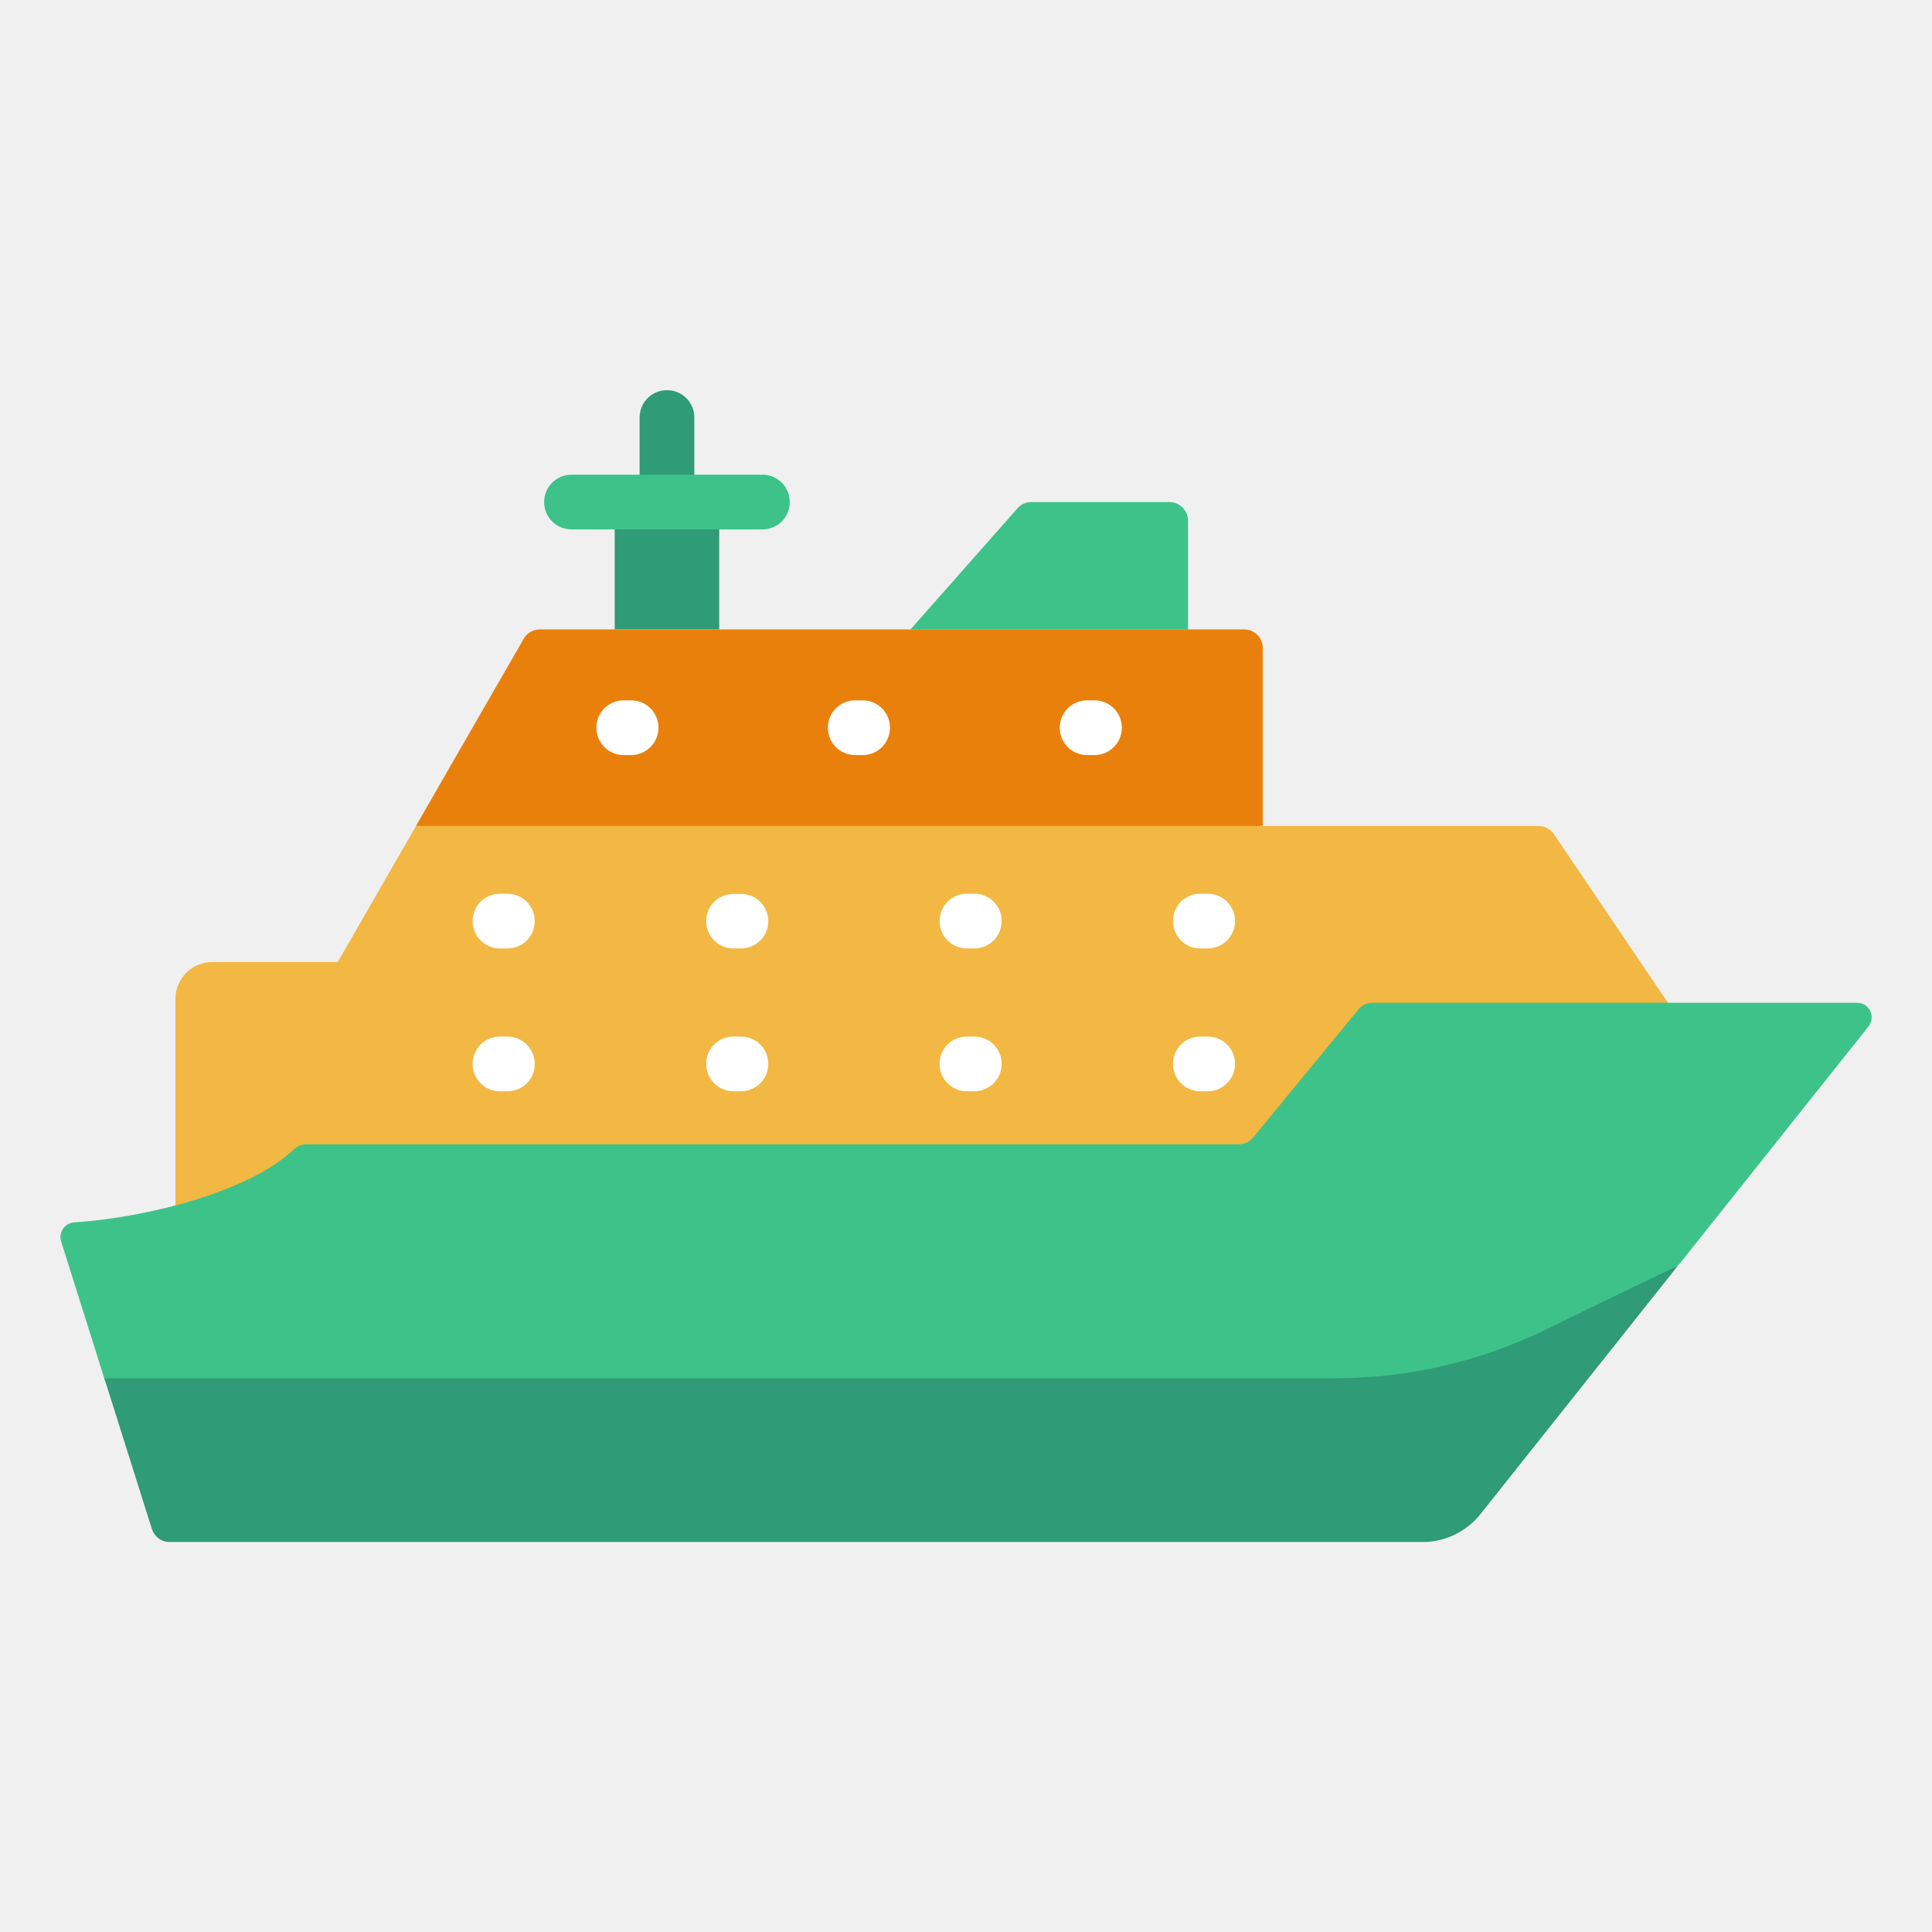
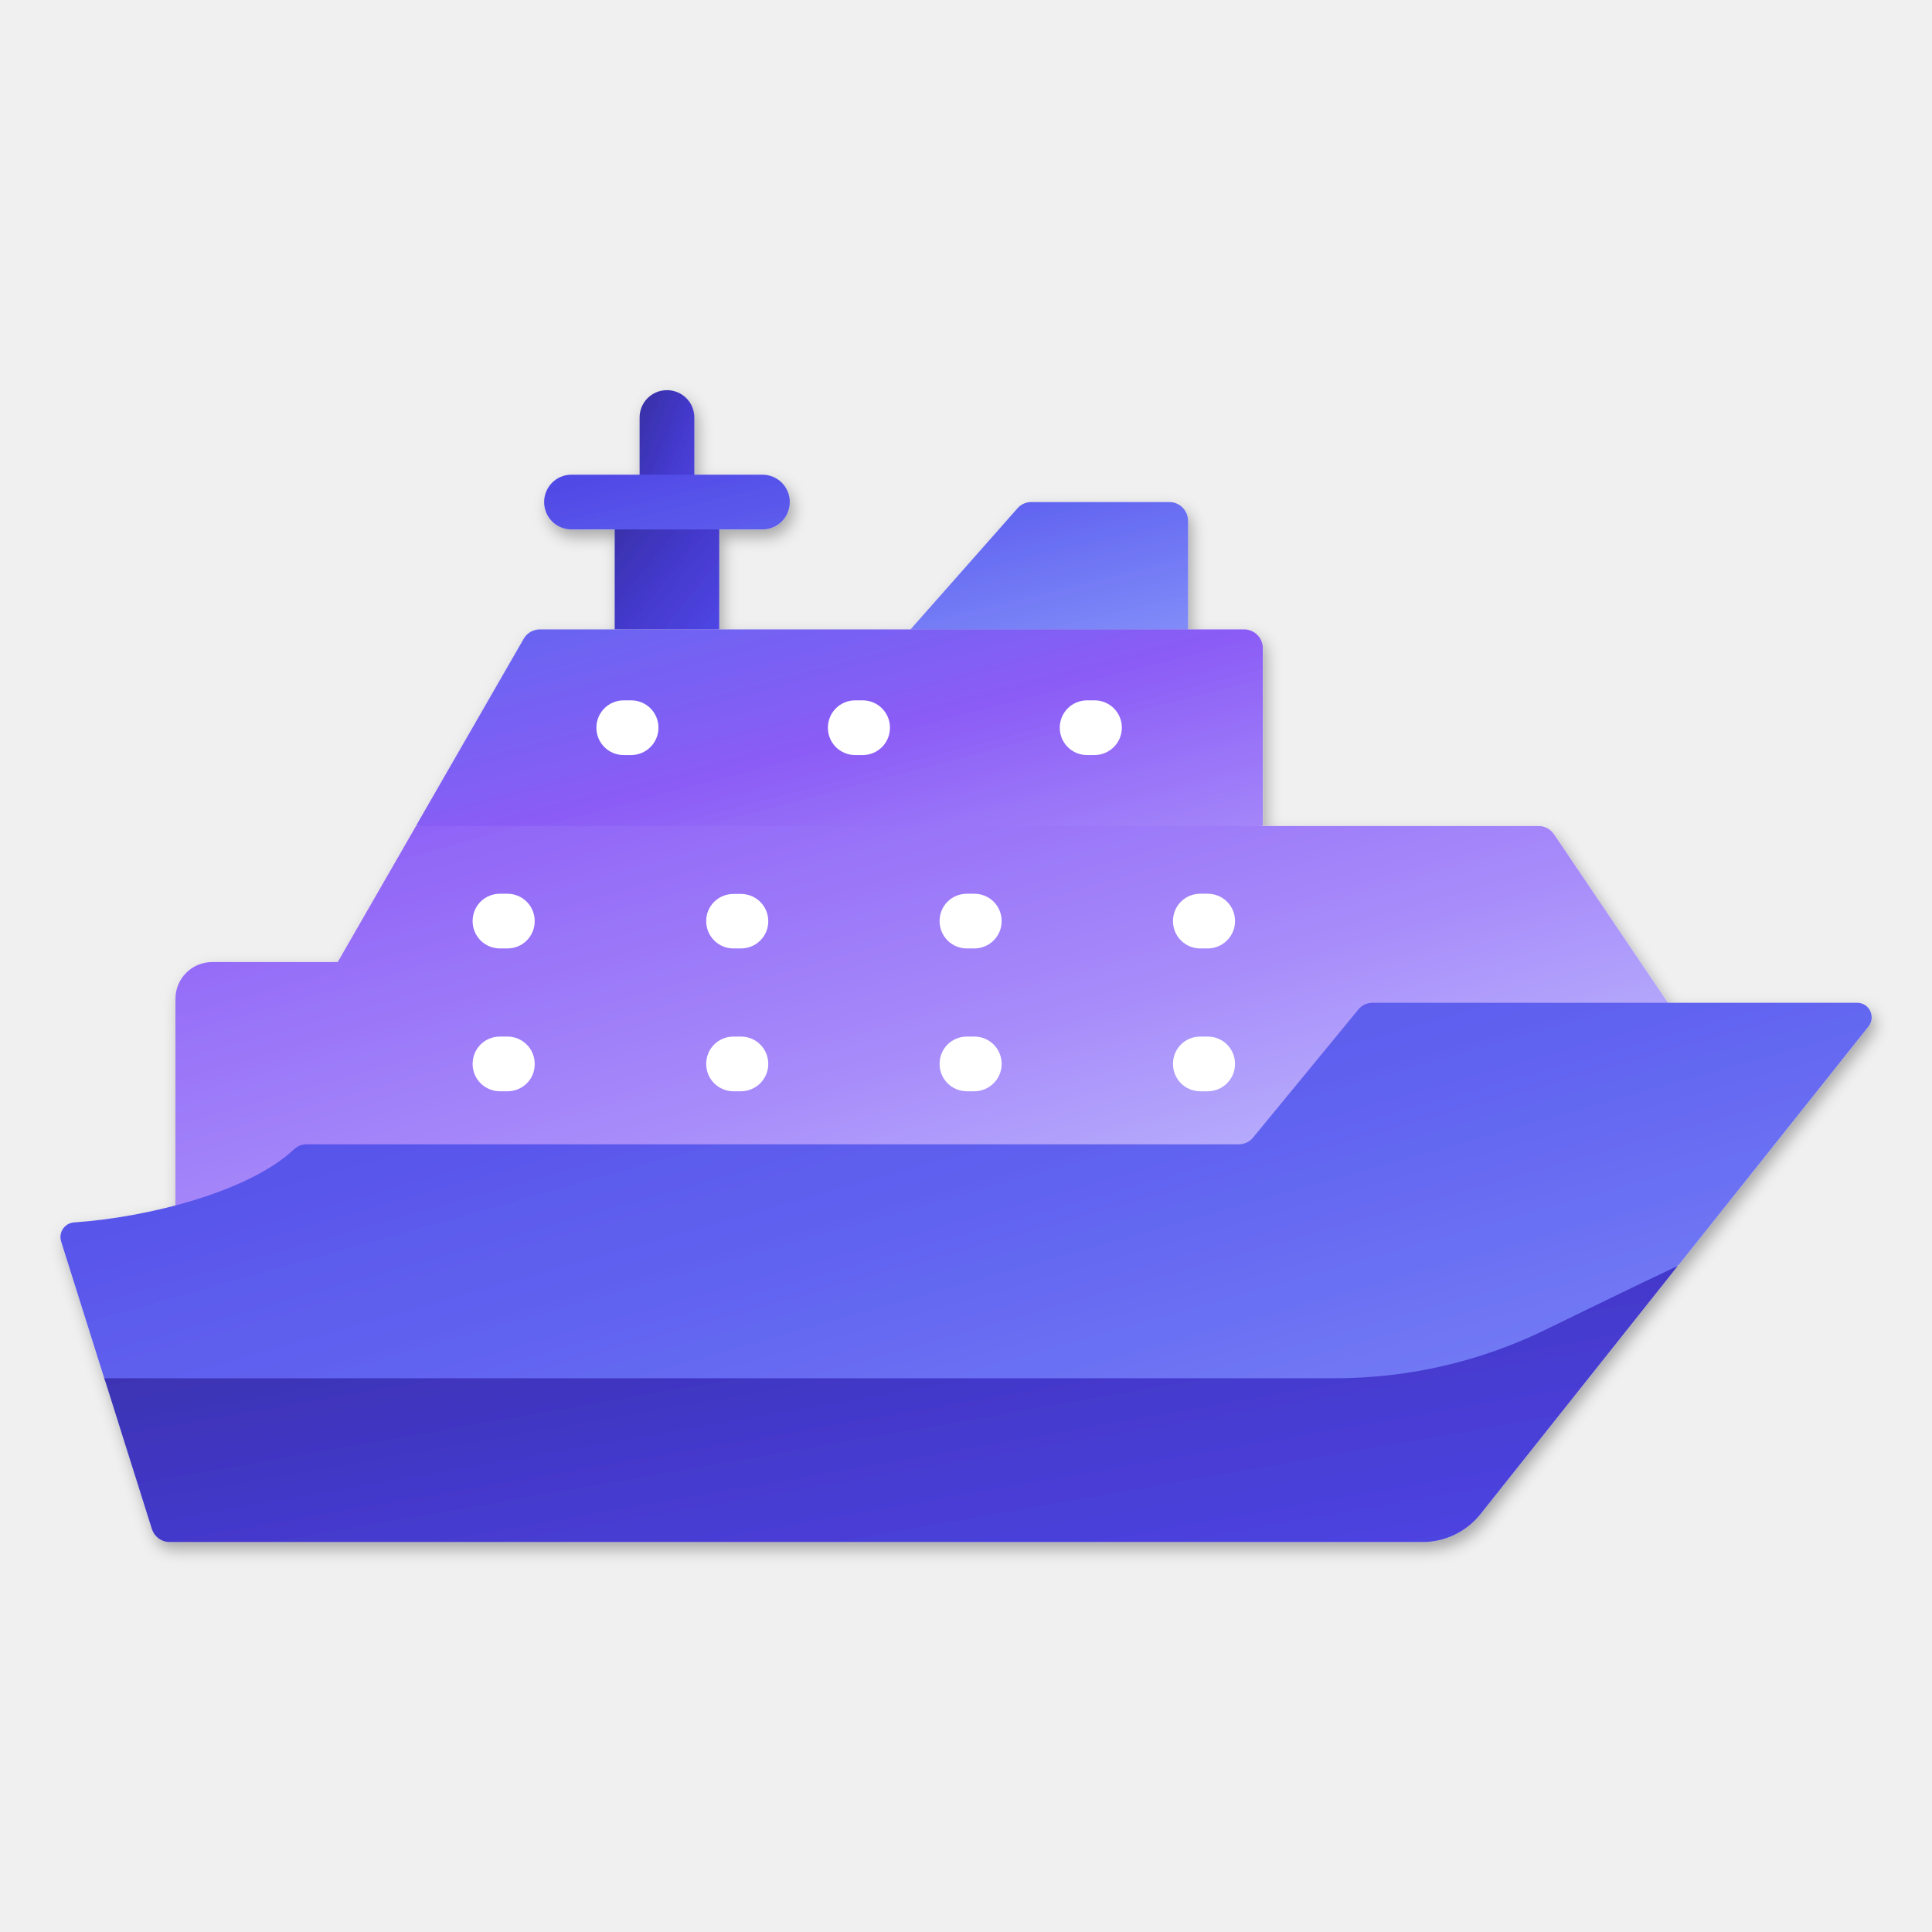
<svg xmlns="http://www.w3.org/2000/svg" t="1697547306120" class="icon" viewBox="0 0 1024 1024" version="1.1" p-id="4624" width="200" height="200">
-   <path d="M353.5 280.6c-8 0-14.5-6.4-14.5-14.5v-44.8c0-8 6.4-14.5 14.5-14.5 8 0 14.5 6.4 14.5 14.5v44.8c0 8-6.4 14.5-14.5 14.5z" fill="#2F9B77" p-id="4625" />
-   <path d="M325.8 266.1h55.4v67.5h-55.4v-67.5z" fill="#2F9B77" p-id="4626" />
-   <path d="M404.1 280.6H302.9c-8 0-14.5-6.4-14.5-14.5 0-8 6.4-14.5 14.5-14.5h101.2c8 0 14.5 6.4 14.5 14.5 0 8-6.4 14.5-14.5 14.5zM619.8 266.1h-73.2c-2.8 0-5.5 1.2-7.3 3.3l-56.8 64.3h147.2v-57.8c-0.1-5.4-4.5-9.8-9.9-9.8z" fill="#3DC38A" p-id="4627" />
-   <path d="M669.3 437.7v-94.3c0-5.3-4.4-9.8-9.8-9.8H286.1c-3.5 0-6.8 1.9-8.5 4.9l-57.1 99.2 199.3 13.5 249.5-13.5z" fill="#EA800C" p-id="4628" />
-   <path d="M580.1 400.2h-3.9c-8 0-14.5-6.4-14.5-14.5 0-8 6.4-14.5 14.5-14.5h3.9c8 0 14.5 6.4 14.5 14.5s-6.6 14.5-14.5 14.5zM457.2 400.2h-3.9c-8 0-14.5-6.4-14.5-14.5 0-8 6.4-14.5 14.5-14.5h3.9c8 0 14.5 6.4 14.5 14.5 0 8-6.4 14.5-14.5 14.5zM334.5 400.2h-3.9c-8 0-14.5-6.4-14.5-14.5 0-8 6.4-14.5 14.5-14.5h3.9c8 0 14.5 6.4 14.5 14.5 0 8-6.5 14.5-14.5 14.5z" fill="#FFFFFF" p-id="4629" />
-   <path d="M823.6 442.1c-1.9-2.7-4.8-4.3-8.1-4.3h-595L179 509.9h-66.5c-10.8 0-19.5 8.7-19.5 19.5v138.2h754.6l59.5-102-83.5-123.5z" fill="#F2B843" p-id="4630" />
-   <path d="M990.3 544.1L890 670.1 755.6 773.4c-7.4 9.3-18.9 14.5-30.8 14.5l-635 9.4c-4.3 0 2 7.2 0.7 3.1l-34.9-68.8L32.4 658c-1.5-4.8 1.9-9.8 6.9-10.1 39.9-2.7 93.2-16.6 116.6-38.8 1.9-1.7 4.1-2.6 6.7-2.6h494c2.9 0 5.7-1.3 7.5-3.5l55.9-68c1.9-2.3 4.6-3.5 7.5-3.5h256.6c6.6-0.2 10.3 7.4 6.2 12.6z" fill="#3DC38A" p-id="4631" />
-   <path d="M818.7 705c-34.6 16.8-72.5 25.5-111.1 25.5H55.3l25.2 79.9c1.3 4 5 6.9 9.3 6.9h664.3c11.9 0 23.1-5.5 30.5-14.7l104.7-131.7c-24 11.4-49.3 23.7-70.6 34.1z" fill="#2F9B77" p-id="4632" />
-   <path d="M268.9 502.7H265c-8 0-14.5-6.4-14.5-14.5s6.4-14.5 14.5-14.5h3.9c8 0 14.5 6.4 14.5 14.5s-6.4 14.5-14.5 14.5zM392.7 502.7h-3.9c-8 0-14.5-6.4-14.5-14.5s6.5-14.4 14.5-14.4h3.9c8 0 14.5 6.4 14.5 14.5s-6.6 14.4-14.5 14.4zM516.4 502.7h-3.9c-8 0-14.5-6.4-14.5-14.5s6.4-14.5 14.5-14.5h3.9c8 0 14.5 6.4 14.5 14.5s-6.6 14.5-14.5 14.5zM640.1 502.7h-3.9c-8 0-14.5-6.4-14.5-14.5s6.4-14.5 14.5-14.5h3.9c8 0 14.5 6.4 14.5 14.5s-6.6 14.5-14.5 14.5z" fill="#FFFFFF" p-id="4633" />
-   <path d="M268.9 578.4H265c-8 0-14.5-6.4-14.5-14.5s6.4-14.5 14.5-14.5h3.9c8 0 14.5 6.4 14.5 14.5 0.1 8.1-6.4 14.5-14.5 14.5zM392.7 578.4h-3.9c-8 0-14.5-6.4-14.5-14.5s6.4-14.5 14.5-14.5h3.9c8 0 14.5 6.4 14.5 14.5s-6.6 14.5-14.5 14.5zM516.4 578.4h-3.9c-8 0-14.5-6.4-14.5-14.5s6.4-14.5 14.5-14.5h3.9c8 0 14.5 6.4 14.5 14.5s-6.6 14.5-14.5 14.5zM640.1 578.4h-3.9c-8 0-14.5-6.4-14.5-14.5s6.4-14.5 14.5-14.5h3.9c8 0 14.5 6.4 14.5 14.5s-6.6 14.5-14.5 14.5z" fill="#FFFFFF" p-id="4634" />
+   <defs>
+     <linearGradient id="gradientDark" x1="0%" y1="0%" x2="100%" y2="100%">
+       <stop offset="0%" style="stop-color:#3730a3;stop-opacity:1" />
+       <stop offset="50%" style="stop-color:#4338ca;stop-opacity:1" />
+       <stop offset="100%" style="stop-color:#4f46e5;stop-opacity:1" />
+     </linearGradient>
+     <linearGradient id="gradientPrimary" x1="0%" y1="0%" x2="100%" y2="100%">
+       <stop offset="0%" style="stop-color:#4f46e5;stop-opacity:1" />
+       <stop offset="50%" style="stop-color:#6366f1;stop-opacity:1" />
+       <stop offset="100%" style="stop-color:#818cf8;stop-opacity:1" />
+     </linearGradient>
+     <linearGradient id="gradientPurple" x1="0%" y1="0%" x2="100%" y2="100%">
+       <stop offset="0%" style="stop-color:#6366f1;stop-opacity:1" />
+       <stop offset="50%" style="stop-color:#8b5cf6;stop-opacity:1" />
+       <stop offset="100%" style="stop-color:#a78bfa;stop-opacity:1" />
+     </linearGradient>
+     <linearGradient id="gradientLight" x1="0%" y1="0%" x2="100%" y2="100%">
+       <stop offset="0%" style="stop-color:#8b5cf6;stop-opacity:1" />
+       <stop offset="50%" style="stop-color:#a78bfa;stop-opacity:1" />
+       <stop offset="100%" style="stop-color:#c7d2fe;stop-opacity:1" />
+     </linearGradient>
+     <filter id="shadow" x="-50%" y="-50%" width="200%" height="200%">
+       <feGaussianBlur in="SourceAlpha" stdDeviation="4" />
+       <feOffset dx="2" dy="4" result="offsetblur" />
+       <feComponentTransfer>
+         <feFuncA type="linear" slope="0.3" />
+       </feComponentTransfer>
+       <feMerge>
+         <feMergeNode />
+         <feMergeNode in="SourceGraphic" />
+       </feMerge>
+     </filter>
+     <filter id="shadowStrong" x="-50%" y="-50%" width="200%" height="200%">
+       <feGaussianBlur in="SourceAlpha" stdDeviation="6" />
+       <feOffset dx="3" dy="6" result="offsetblur" />
+       <feComponentTransfer>
+         <feFuncA type="linear" slope="0.4" />
+       </feComponentTransfer>
+       <feMerge>
+         <feMergeNode />
+         <feMergeNode in="SourceGraphic" />
+       </feMerge>
+     </filter>
+   </defs>
+   <g filter="url(#shadow)">
+     <path d="M353.5 280.6c-8 0-14.5-6.4-14.5-14.5v-44.8c0-8 6.4-14.5 14.5-14.5 8 0 14.5 6.4 14.5 14.5v44.8c0 8-6.4 14.5-14.5 14.5z" fill="url(#gradientDark)" p-id="4625" />
+     <path d="M325.8 266.1h55.4v67.5h-55.4v-67.5z" fill="url(#gradientDark)" p-id="4626" />
+     <path d="M404.1 280.6H302.9c-8 0-14.5-6.4-14.5-14.5 0-8 6.4-14.5 14.5-14.5h101.2c8 0 14.5 6.4 14.5 14.5 0 8-6.4 14.5-14.5 14.5zM619.8 266.1h-73.2c-2.8 0-5.5 1.2-7.3 3.3l-56.8 64.3h147.2v-57.8c-0.1-5.4-4.5-9.8-9.9-9.8z" fill="url(#gradientPrimary)" p-id="4627" />
+     <path d="M669.3 437.7v-94.3c0-5.3-4.4-9.8-9.8-9.8H286.1c-3.5 0-6.8 1.9-8.5 4.9l-57.1 99.2 199.3 13.5 249.5-13.5z" fill="url(#gradientPurple)" p-id="4628" />
+     <path d="M580.1 400.2h-3.9c-8 0-14.5-6.4-14.5-14.5 0-8 6.4-14.5 14.5-14.5h3.9c8 0 14.5 6.4 14.5 14.5s-6.6 14.5-14.5 14.5zM457.2 400.2h-3.9c-8 0-14.5-6.4-14.5-14.5 0-8 6.4-14.5 14.5-14.5h3.9c8 0 14.5 6.4 14.5 14.5 0 8-6.4 14.5-14.5 14.5zM334.5 400.2h-3.9c-8 0-14.5-6.4-14.5-14.5 0-8 6.4-14.5 14.5-14.5h3.9c8 0 14.5 6.4 14.5 14.5 0 8-6.5 14.5-14.5 14.5z" fill="#FFFFFF" p-id="4629" />
+     <path d="M823.6 442.1c-1.9-2.7-4.8-4.3-8.1-4.3h-595L179 509.9h-66.5c-10.8 0-19.5 8.7-19.5 19.5v138.2h754.6l59.5-102-83.5-123.5z" fill="url(#gradientLight)" p-id="4630" />
+     <path d="M990.3 544.1L890 670.1 755.6 773.4c-7.4 9.3-18.9 14.5-30.8 14.5l-635 9.4c-4.3 0 2 7.2 0.7 3.1l-34.9-68.8L32.4 658c-1.5-4.8 1.9-9.8 6.9-10.1 39.9-2.7 93.2-16.6 116.6-38.8 1.9-1.7 4.1-2.6 6.7-2.6h494c2.9 0 5.7-1.3 7.5-3.5l55.9-68c1.9-2.3 4.6-3.5 7.5-3.5h256.6c6.6-0.2 10.3 7.4 6.2 12.6z" fill="url(#gradientPrimary)" p-id="4631" />
+     <path d="M818.7 705c-34.6 16.8-72.5 25.5-111.1 25.5H55.3l25.2 79.9c1.3 4 5 6.9 9.3 6.9h664.3c11.9 0 23.1-5.5 30.5-14.7l104.7-131.7c-24 11.4-49.3 23.7-70.6 34.1z" fill="url(#gradientDark)" p-id="4632" />
+     <path d="M268.9 502.7H265c-8 0-14.5-6.4-14.5-14.5s6.4-14.5 14.5-14.5h3.9c8 0 14.5 6.4 14.5 14.5s-6.4 14.5-14.5 14.5zM392.7 502.7h-3.9c-8 0-14.5-6.4-14.5-14.5s6.5-14.4 14.5-14.4h3.9c8 0 14.5 6.4 14.5 14.5s-6.6 14.4-14.5 14.4zM516.4 502.7h-3.9c-8 0-14.5-6.4-14.5-14.5s6.4-14.5 14.5-14.5h3.9c8 0 14.5 6.4 14.5 14.5s-6.6 14.5-14.5 14.5zM640.1 502.7h-3.9c-8 0-14.5-6.4-14.5-14.5s6.4-14.5 14.5-14.5h3.9c8 0 14.5 6.4 14.5 14.5s-6.6 14.5-14.5 14.5z" fill="#FFFFFF" p-id="4633" />
+     <path d="M268.9 578.4H265c-8 0-14.5-6.4-14.5-14.5s6.4-14.5 14.5-14.5h3.9c8 0 14.5 6.4 14.5 14.5 0.1 8.1-6.4 14.5-14.5 14.5zM392.7 578.4h-3.9c-8 0-14.5-6.4-14.5-14.5s6.4-14.5 14.5-14.5h3.9c8 0 14.5 6.4 14.5 14.5s-6.6 14.5-14.5 14.5zM516.4 578.4h-3.9c-8 0-14.5-6.4-14.5-14.5s6.4-14.5 14.5-14.5h3.9c8 0 14.5 6.4 14.5 14.5s-6.6 14.5-14.5 14.5zM640.1 578.4h-3.9c-8 0-14.5-6.4-14.5-14.5s6.4-14.5 14.5-14.5h3.9c8 0 14.5 6.4 14.5 14.5s-6.6 14.5-14.5 14.5z" fill="#FFFFFF" p-id="4634" />
+   </g>
</svg>
